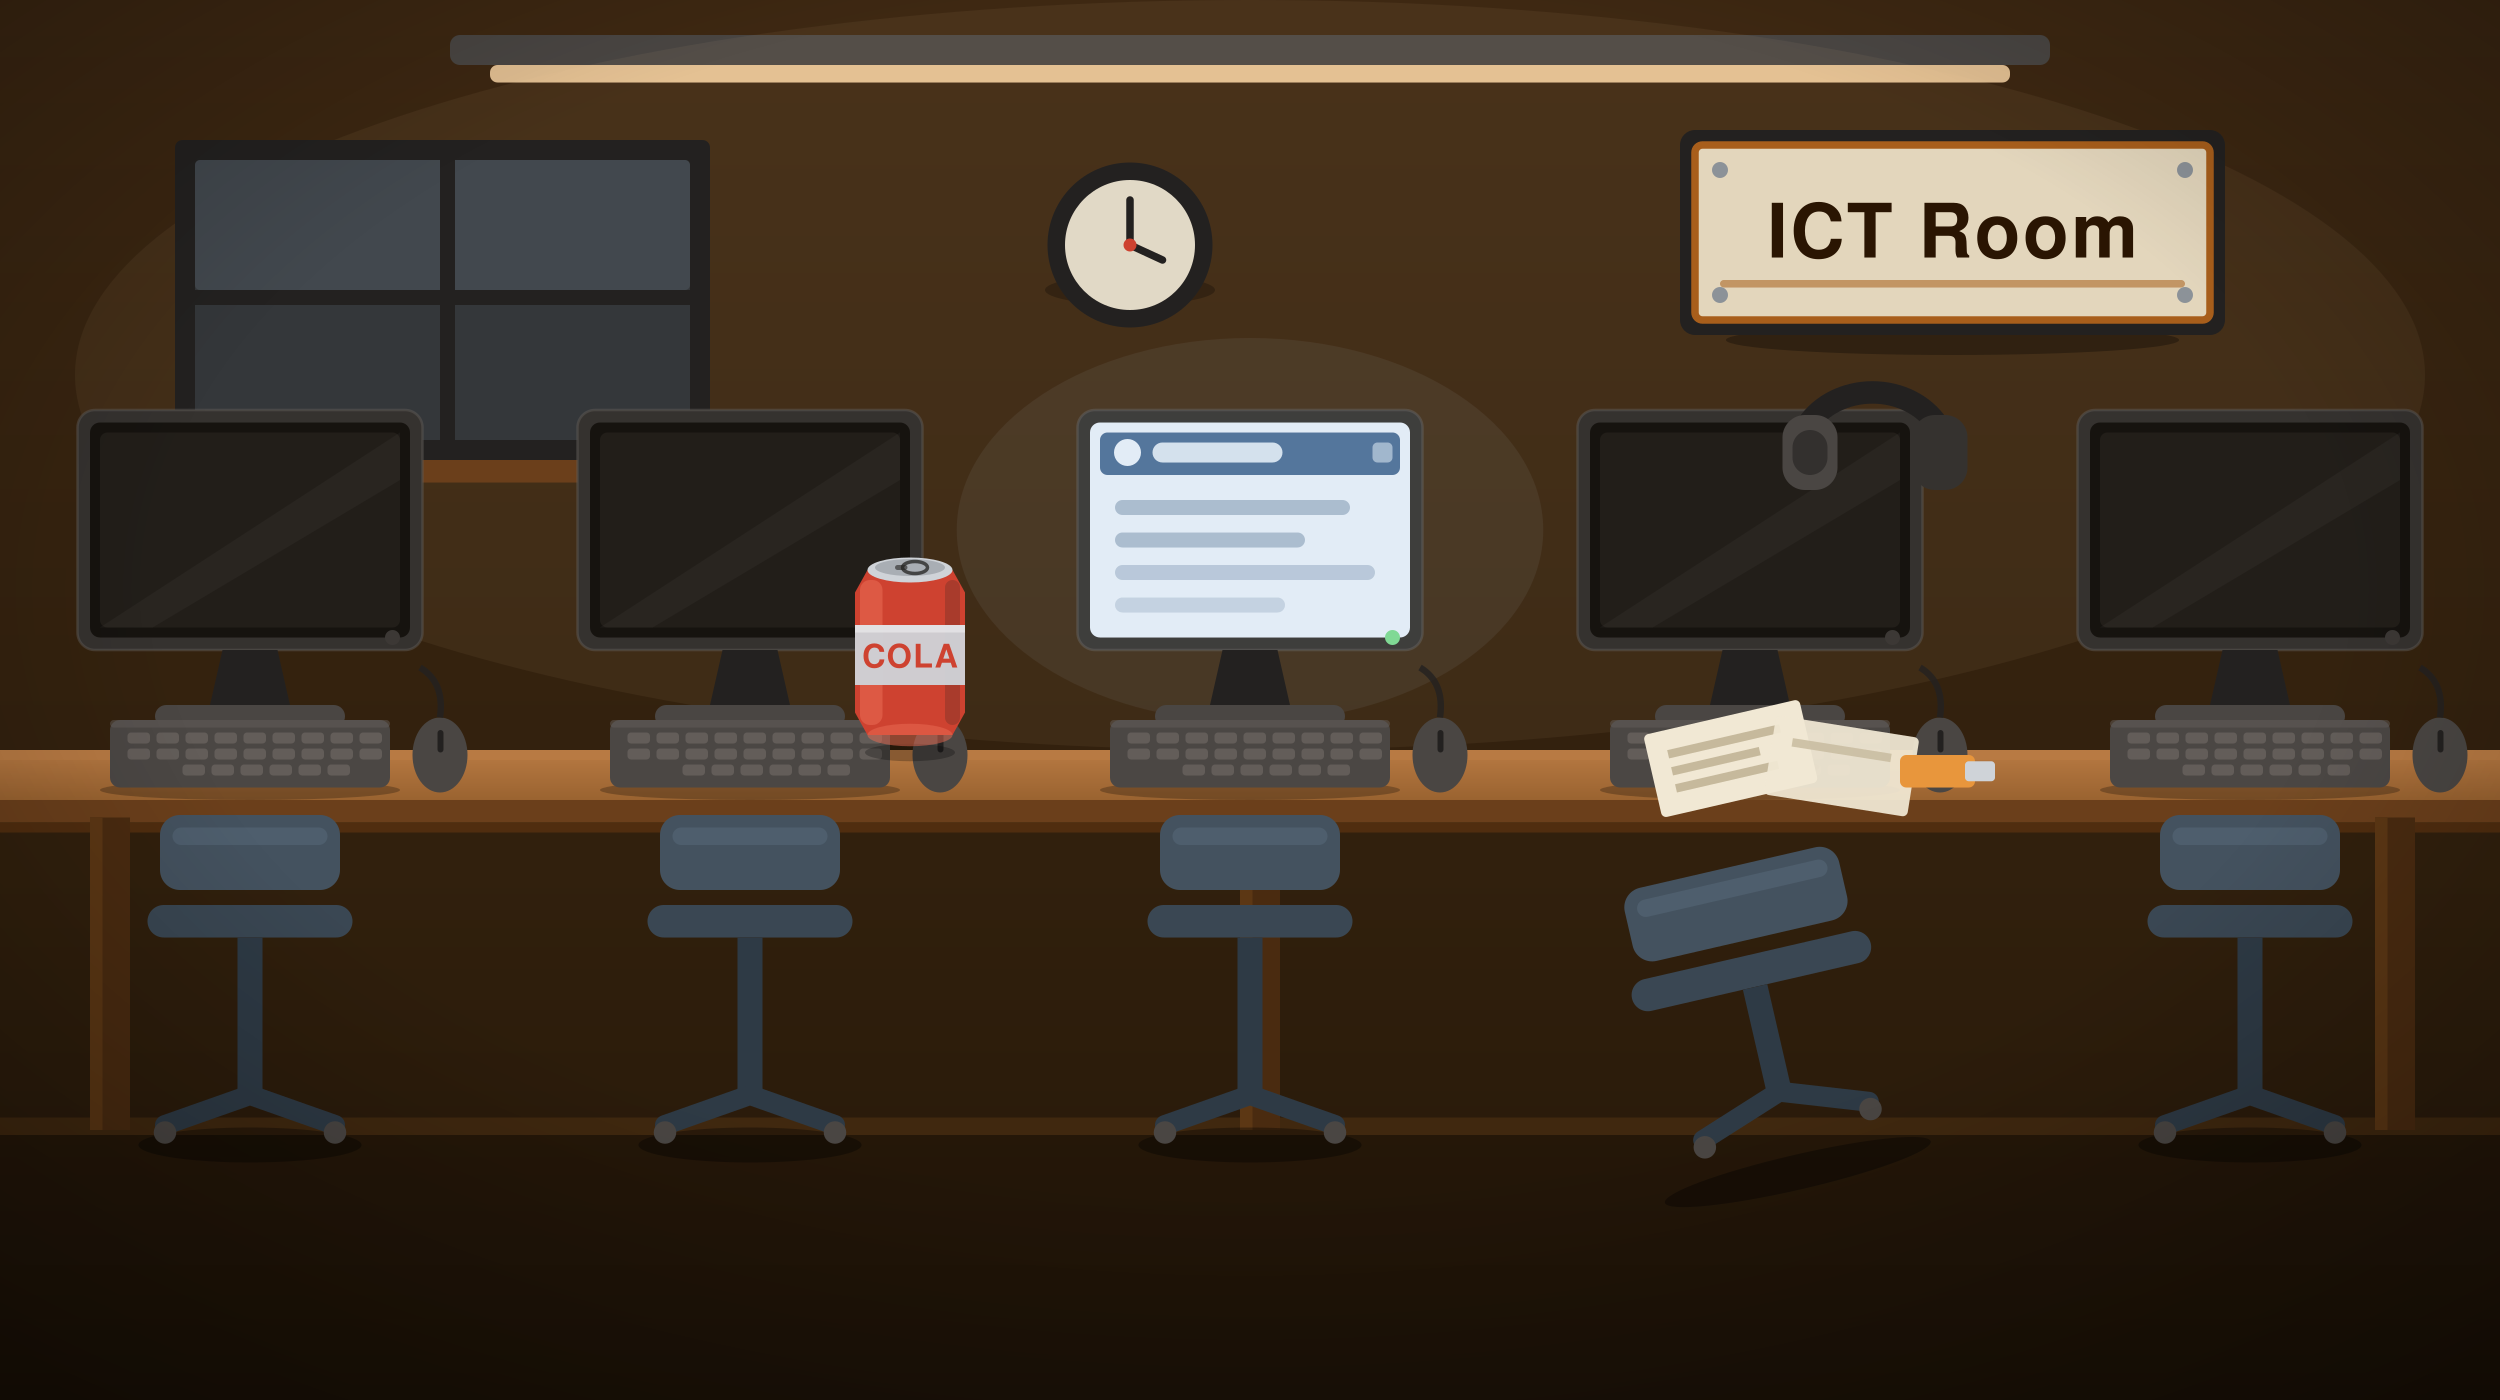
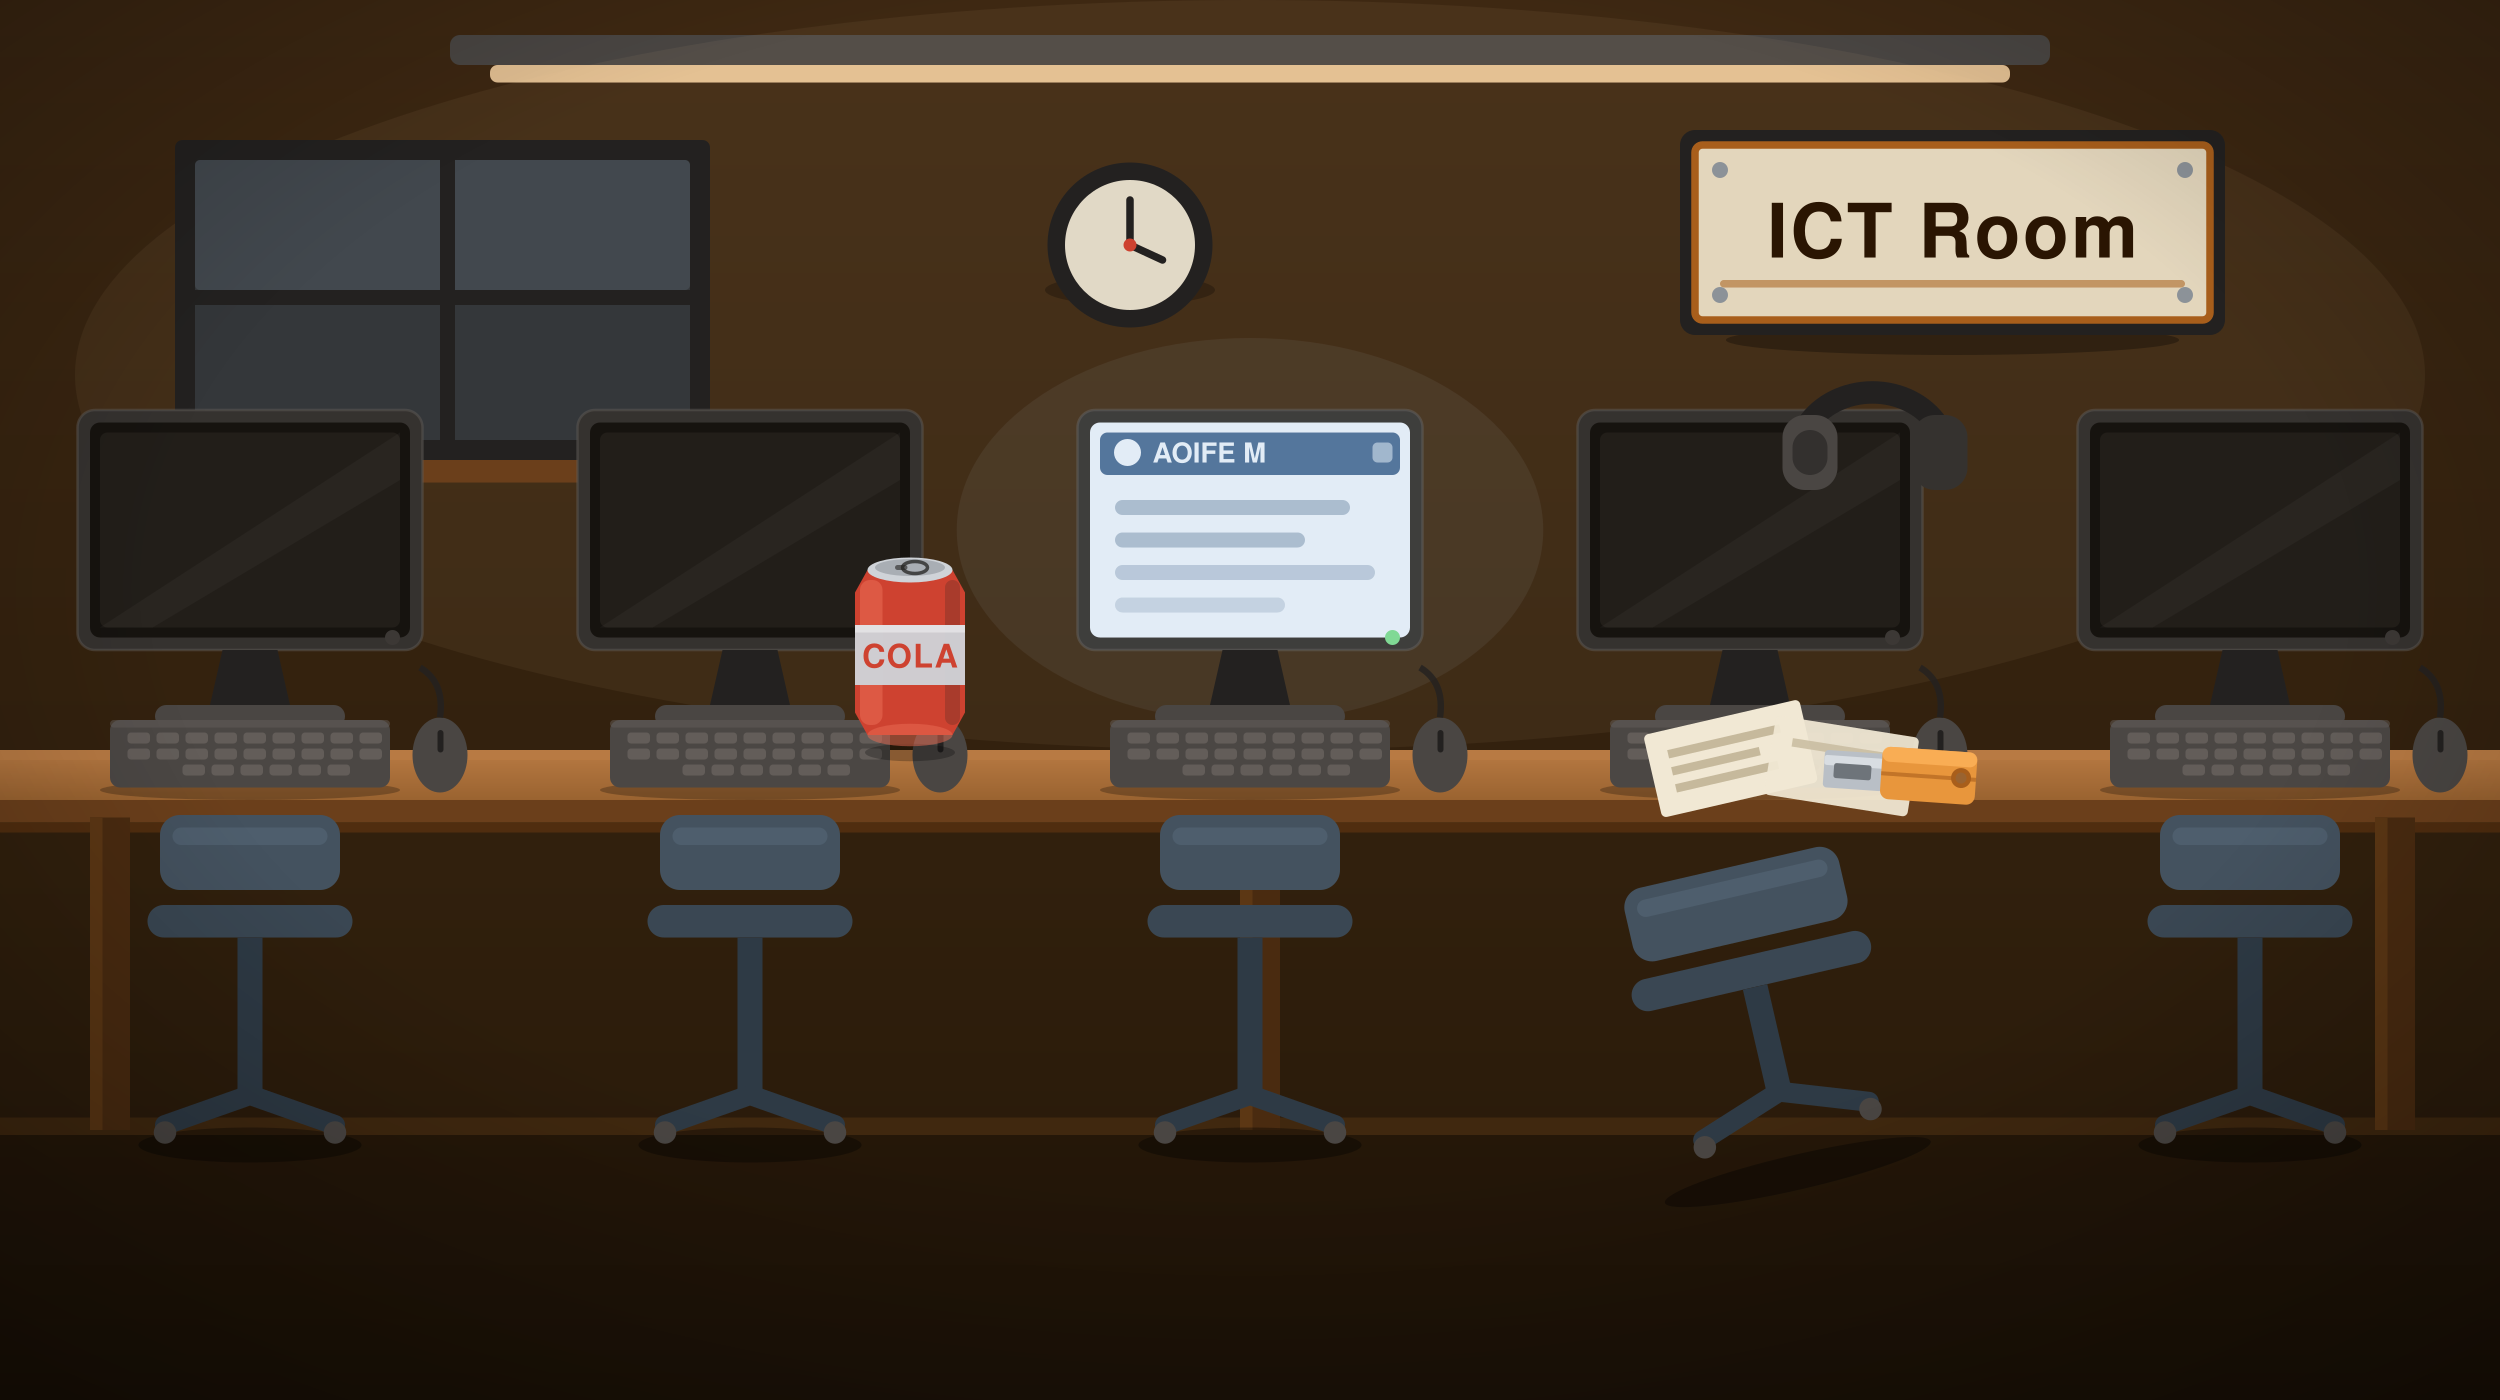
<svg xmlns="http://www.w3.org/2000/svg" viewBox="0 0 1000 560" role="img" aria-label="A school ICT room bench with five computer stations. One station has a drink can standing beside the keyboard. One has a screen still signed in with somebody’s work open. One has headphones, papers and a memory stick left out and its chair pushed back. The other two are tidy, with their screens off and their chairs in.">
  <defs>
    <linearGradient id="wallgrad" x1="0" y1="0" x2="0" y2="1">
      <stop offset="0" stop-color="#3E2812" />
      <stop offset="0.62" stop-color="#31200D" />
      <stop offset="1" stop-color="#241608" />
    </linearGradient>
    <linearGradient id="benchgrad" x1="0" y1="0" x2="0" y2="1">
      <stop offset="0" stop-color="#B87A43" />
      <stop offset="1" stop-color="#9A6330" />
    </linearGradient>
    <linearGradient id="floorgrad" x1="0" y1="0" x2="0" y2="1">
      <stop offset="0" stop-color="#251708" />
      <stop offset="1" stop-color="#1C1207" />
    </linearGradient>
    <radialGradient id="vig" cx="0.5" cy="0.42" r="0.78">
      <stop offset="0.55" stop-color="#000" stop-opacity="0" />
      <stop offset="1" stop-color="#000" stop-opacity="0.42" />
    </radialGradient>
  </defs>
  <rect width="1000" height="560" fill="url(#wallgrad)" />
  <rect y="452" width="1000" height="108" fill="url(#floorgrad)" />
  <rect y="447" width="1000" height="7" fill="#40280F" />
  <rect x="180" y="14" width="640" height="12" rx="4" fill="#4A4643" />
  <rect x="196" y="26" width="608" height="7" rx="3" fill="#FFD9A8" opacity="0.85" />
  <ellipse cx="500" cy="150" rx="470" ry="150" fill="#FFD9A8" opacity="0.055" />
  <rect x="70" y="56" width="214" height="128" rx="3" fill="#232120" />
  <rect x="78" y="64" width="198" height="112" rx="2" fill="#5A6B78" opacity="0.30" />
  <rect x="78" y="64" width="198" height="52" rx="2" fill="#8FA6B6" opacity="0.16" />
  <rect x="176" y="64" width="6" height="112" fill="#232120" />
  <rect x="78" y="116" width="198" height="6" fill="#232120" />
  <rect x="62" y="184" width="230" height="9" rx="3" fill="#6B3F1B" />
  <ellipse cx="781" cy="136" rx="90.64" ry="6" fill="#000" opacity="0.3" />
  <rect x="672" y="52" width="218" height="82" rx="6" fill="#232120" />
  <rect x="678" y="58" width="206" height="70" rx="3" fill="#E3D6BC" />
  <rect x="678" y="58" width="206" height="70" rx="3" fill="none" stroke="#A85E1B" stroke-width="3" />
  <rect x="688" y="112" width="186" height="3" rx="1.5" fill="#A85E1B" opacity="0.55" />
  <text x="781" y="103" text-anchor="middle" font-family="Helvetica, Arial, sans-serif" font-size="30" font-weight="700" letter-spacing="1" fill="#2A1502">ICT Room</text>
  <circle cx="688" cy="68" r="3.2" fill="#8C9298" />
  <circle cx="874" cy="68" r="3.2" fill="#8C9298" />
  <circle cx="688" cy="118" r="3.2" fill="#8C9298" />
  <circle cx="874" cy="118" r="3.2" fill="#8C9298" />
  <ellipse cx="452" cy="116" rx="34" ry="6" fill="#000" opacity="0.25" />
  <circle cx="452" cy="98" r="33" fill="#232120" />
  <circle cx="452" cy="98" r="26" fill="#F1E8D4" opacity="0.92" />
  <path d="M452 98 L452 80 M452 98 L465 104" stroke="#232120" stroke-width="3" stroke-linecap="round" />
  <circle cx="452" cy="98" r="2.6" fill="#CE4230" />
  <rect y="300" width="1000" height="20" fill="url(#benchgrad)" />
  <rect y="300" width="1000" height="4" fill="#B87A43" opacity="0.85" />
  <rect y="320" width="1000" height="9" fill="#6B3F1B" />
  <rect y="329" width="1000" height="4" fill="#57310F" opacity="0.8" />
  <rect x="36" y="327" width="16" height="125" fill="#4A2B10" />
  <rect x="36" y="327" width="5" height="125" fill="#5C3714" />
  <rect x="496" y="327" width="16" height="125" fill="#4A2B10" />
  <rect x="496" y="327" width="5" height="125" fill="#5C3714" />
  <rect x="950" y="327" width="16" height="125" fill="#4A2B10" />
  <rect x="950" y="327" width="5" height="125" fill="#5C3714" />
  <g class="stn stn-0">
    <g>
      <ellipse cx="100" cy="458" rx="44.64" ry="7" fill="#000" opacity="0.35" />
      <rect x="64" y="326" width="72" height="30" rx="8" fill="#44525F" />
      <rect x="69" y="331" width="62" height="7" rx="3.5" fill="#566878" opacity="0.55" />
      <rect x="59" y="362" width="82" height="13" rx="6.5" fill="#3A4753" />
      <rect x="95" y="375" width="10" height="63" fill="#2E3A45" />
      <path d="M66 450 L100 438 L134 450" stroke="#2E3A45" stroke-width="8" fill="none" stroke-linecap="round" />
      <circle cx="66" cy="453" r="4.5" fill="#4A4643" />
      <circle cx="134" cy="453" r="4.5" fill="#4A4643" />
    </g>
-     <ellipse cx="100" cy="302" rx="52" ry="5" fill="#000" opacity="0.32" />
-     <rect x="31" y="164" width="138" height="96" rx="7" fill="#35322F" />
-     <rect x="31" y="164" width="138" height="96" rx="7" fill="none" stroke="#5E5955" stroke-width="1" opacity="0.5" />
-     <rect x="36" y="169" width="128" height="86" rx="4" fill="#16130F" />
-     <rect x="40" y="173" width="120" height="78" rx="3" fill="#221E19" />
-     <path d="M40 251 L160 173 L160 192 L61 251 Z" fill="#FFFFFF" opacity="0.035" />
-     <circle cx="157" cy="255" r="3" fill="#3C3835" />
-     <path d="M89 260 h22 l5 22 h-32 z" fill="#232120" />
-     <rect x="62" y="282" width="76" height="9" rx="4.5" fill="#4A4643" />
+     <g class="prop prop-screen-off">
+       <ellipse cx="100" cy="302" rx="52" ry="5" fill="#000" opacity="0.32" />
+       <rect x="31" y="164" width="138" height="96" rx="7" fill="#35322F" />
+       <rect x="31" y="164" width="138" height="96" rx="7" fill="none" stroke="#5E5955" stroke-width="1" opacity="0.5" />
+       <rect x="36" y="169" width="128" height="86" rx="4" fill="#16130F" />
+       <rect x="40" y="173" width="120" height="78" rx="3" fill="#221E19" />
+       <path d="M40 251 L160 173 L160 192 L61 251 Z" fill="#FFFFFF" opacity="0.035" />
+       <circle cx="157" cy="255" r="3" fill="#3C3835" />
+       <path d="M89 260 h22 l5 22 h-32 z" fill="#232120" />
+       <rect x="62" y="282" width="76" height="9" rx="4.5" fill="#4A4643" />
+     </g>
    <ellipse cx="100" cy="316" rx="60" ry="4" fill="#000" opacity="0.25" />
    <rect x="44" y="288" width="112" height="27" rx="4" fill="#4B4744" />
    <rect x="44" y="288" width="112" height="3" rx="1.5" fill="#635D59" opacity="0.5" />
    <rect x="51" y="293" width="9" height="4.4" rx="1.4" fill="#635D59" />
    <rect x="62.6" y="293" width="9" height="4.4" rx="1.4" fill="#635D59" />
    <rect x="74.2" y="293" width="9" height="4.4" rx="1.4" fill="#635D59" />
    <rect x="85.8" y="293" width="9" height="4.4" rx="1.4" fill="#635D59" />
    <rect x="97.4" y="293" width="9" height="4.4" rx="1.4" fill="#635D59" />
    <rect x="109" y="293" width="9" height="4.4" rx="1.4" fill="#635D59" />
    <rect x="120.6" y="293" width="9" height="4.4" rx="1.4" fill="#635D59" />
    <rect x="132.2" y="293" width="9" height="4.4" rx="1.4" fill="#635D59" />
    <rect x="143.8" y="293" width="9" height="4.4" rx="1.4" fill="#635D59" />
    <rect x="51" y="299.4" width="9" height="4.4" rx="1.4" fill="#635D59" />
    <rect x="62.6" y="299.4" width="9" height="4.4" rx="1.4" fill="#635D59" />
    <rect x="74.2" y="299.4" width="9" height="4.4" rx="1.4" fill="#635D59" />
    <rect x="85.8" y="299.4" width="9" height="4.4" rx="1.4" fill="#635D59" />
    <rect x="97.4" y="299.4" width="9" height="4.4" rx="1.4" fill="#635D59" />
    <rect x="109" y="299.4" width="9" height="4.4" rx="1.4" fill="#635D59" />
    <rect x="120.6" y="299.4" width="9" height="4.4" rx="1.4" fill="#635D59" />
    <rect x="132.2" y="299.4" width="9" height="4.4" rx="1.4" fill="#635D59" />
    <rect x="143.8" y="299.4" width="9" height="4.4" rx="1.4" fill="#635D59" />
    <rect x="73" y="305.8" width="9" height="4.4" rx="1.4" fill="#635D59" />
    <rect x="84.6" y="305.8" width="9" height="4.4" rx="1.4" fill="#635D59" />
    <rect x="96.2" y="305.8" width="9" height="4.4" rx="1.4" fill="#635D59" />
    <rect x="107.8" y="305.8" width="9" height="4.4" rx="1.4" fill="#635D59" />
    <rect x="119.4" y="305.8" width="9" height="4.4" rx="1.4" fill="#635D59" />
    <rect x="131" y="305.8" width="9" height="4.4" rx="1.4" fill="#635D59" />
    <ellipse cx="176" cy="302" rx="11" ry="15" fill="#4A4643" />
    <rect x="175" y="292" width="2.4" height="9" rx="1.2" fill="#232120" />
    <path d="M176 287 q2 -14 -8 -20" stroke="#232120" stroke-width="2.6" fill="none" opacity="0.8" />
  </g>
  <g class="stn stn-1">
    <g>
      <ellipse cx="300" cy="458" rx="44.64" ry="7" fill="#000" opacity="0.35" />
      <rect x="264" y="326" width="72" height="30" rx="8" fill="#44525F" />
      <rect x="269" y="331" width="62" height="7" rx="3.5" fill="#566878" opacity="0.55" />
      <rect x="259" y="362" width="82" height="13" rx="6.5" fill="#3A4753" />
      <rect x="295" y="375" width="10" height="63" fill="#2E3A45" />
      <path d="M266 450 L300 438 L334 450" stroke="#2E3A45" stroke-width="8" fill="none" stroke-linecap="round" />
      <circle cx="266" cy="453" r="4.5" fill="#4A4643" />
      <circle cx="334" cy="453" r="4.5" fill="#4A4643" />
    </g>
-     <ellipse cx="300" cy="302" rx="52" ry="5" fill="#000" opacity="0.32" />
-     <rect x="231" y="164" width="138" height="96" rx="7" fill="#35322F" />
-     <rect x="231" y="164" width="138" height="96" rx="7" fill="none" stroke="#5E5955" stroke-width="1" opacity="0.5" />
-     <rect x="236" y="169" width="128" height="86" rx="4" fill="#16130F" />
-     <rect x="240" y="173" width="120" height="78" rx="3" fill="#221E19" />
-     <path d="M240 251 L360 173 L360 192 L261 251 Z" fill="#FFFFFF" opacity="0.035" />
-     <circle cx="357" cy="255" r="3" fill="#3C3835" />
-     <path d="M289 260 h22 l5 22 h-32 z" fill="#232120" />
-     <rect x="262" y="282" width="76" height="9" rx="4.5" fill="#4A4643" />
+     <g class="prop prop-screen-off">
+       <ellipse cx="300" cy="302" rx="52" ry="5" fill="#000" opacity="0.32" />
+       <rect x="231" y="164" width="138" height="96" rx="7" fill="#35322F" />
+       <rect x="231" y="164" width="138" height="96" rx="7" fill="none" stroke="#5E5955" stroke-width="1" opacity="0.5" />
+       <rect x="236" y="169" width="128" height="86" rx="4" fill="#16130F" />
+       <rect x="240" y="173" width="120" height="78" rx="3" fill="#221E19" />
+       <path d="M240 251 L360 173 L360 192 L261 251 Z" fill="#FFFFFF" opacity="0.035" />
+       <circle cx="357" cy="255" r="3" fill="#3C3835" />
+       <path d="M289 260 h22 l5 22 h-32 z" fill="#232120" />
+       <rect x="262" y="282" width="76" height="9" rx="4.5" fill="#4A4643" />
+     </g>
    <ellipse cx="300" cy="316" rx="60" ry="4" fill="#000" opacity="0.25" />
    <rect x="244" y="288" width="112" height="27" rx="4" fill="#4B4744" />
    <rect x="244" y="288" width="112" height="3" rx="1.5" fill="#635D59" opacity="0.5" />
    <rect x="251" y="293" width="9" height="4.4" rx="1.4" fill="#635D59" />
    <rect x="262.6" y="293" width="9" height="4.4" rx="1.4" fill="#635D59" />
    <rect x="274.2" y="293" width="9" height="4.4" rx="1.4" fill="#635D59" />
    <rect x="285.8" y="293" width="9" height="4.4" rx="1.4" fill="#635D59" />
    <rect x="297.4" y="293" width="9" height="4.4" rx="1.4" fill="#635D59" />
    <rect x="309" y="293" width="9" height="4.4" rx="1.4" fill="#635D59" />
    <rect x="320.6" y="293" width="9" height="4.4" rx="1.4" fill="#635D59" />
    <rect x="332.2" y="293" width="9" height="4.4" rx="1.4" fill="#635D59" />
    <rect x="343.8" y="293" width="9" height="4.4" rx="1.4" fill="#635D59" />
    <rect x="251" y="299.4" width="9" height="4.4" rx="1.4" fill="#635D59" />
    <rect x="262.6" y="299.4" width="9" height="4.4" rx="1.4" fill="#635D59" />
    <rect x="274.2" y="299.4" width="9" height="4.4" rx="1.4" fill="#635D59" />
    <rect x="285.8" y="299.4" width="9" height="4.4" rx="1.4" fill="#635D59" />
    <rect x="297.4" y="299.4" width="9" height="4.4" rx="1.4" fill="#635D59" />
    <rect x="309" y="299.4" width="9" height="4.4" rx="1.4" fill="#635D59" />
    <rect x="320.6" y="299.4" width="9" height="4.4" rx="1.4" fill="#635D59" />
    <rect x="332.2" y="299.4" width="9" height="4.4" rx="1.4" fill="#635D59" />
    <rect x="343.8" y="299.4" width="9" height="4.4" rx="1.4" fill="#635D59" />
    <rect x="273" y="305.8" width="9" height="4.4" rx="1.4" fill="#635D59" />
    <rect x="284.6" y="305.8" width="9" height="4.4" rx="1.4" fill="#635D59" />
    <rect x="296.2" y="305.8" width="9" height="4.4" rx="1.4" fill="#635D59" />
    <rect x="307.8" y="305.8" width="9" height="4.4" rx="1.4" fill="#635D59" />
    <rect x="319.4" y="305.8" width="9" height="4.4" rx="1.4" fill="#635D59" />
    <rect x="331" y="305.8" width="9" height="4.4" rx="1.4" fill="#635D59" />
    <ellipse cx="376" cy="302" rx="11" ry="15" fill="#4A4643" />
    <rect x="375" y="292" width="2.4" height="9" rx="1.2" fill="#232120" />
    <path d="M376 287 q2 -14 -8 -20" stroke="#232120" stroke-width="2.6" fill="none" opacity="0.8" />
-     <ellipse cx="364" cy="301" rx="18" ry="3.5" fill="#000" opacity="0.26" />
-     <path d="M347 228     L381 228     L386 237     L386 285     L381 294     L347 294     L342 285     L342 237 Z" fill="#CE4230" />
-     <path d="M347 228     L381 228     L386 237     L386 285     L381 294     L347 294     L342 285     L342 237 Z" fill="none" />
-     <rect x="344" y="232" width="9" height="58" rx="4" fill="#EA6B54" opacity="0.55" />
-     <rect x="378" y="232" width="6" height="58" rx="3" fill="#232120" opacity="0.22" />
-     <rect x="342" y="250" width="44" height="24" fill="#CFD3D8" opacity="0.95" />
-     <rect x="342" y="250" width="44" height="3" fill="#FFFFFF" opacity="0.4" />
-     <text x="364" y="267" text-anchor="middle" font-family="Helvetica, Arial, sans-serif" font-size="13" font-weight="700" letter-spacing="0.5" fill="#CE4230">COLA</text>
-     <ellipse cx="364" cy="228" rx="17" ry="5" fill="#CFD3D8" />
-     <ellipse cx="364" cy="227" rx="14" ry="3.4" fill="#A9AEB4" />
-     <ellipse cx="366" cy="227" rx="5" ry="2.4" fill="none" stroke="#232120" stroke-width="1.4" opacity="0.75" />
-     <rect x="358" y="226" width="5" height="2" rx="1" fill="#232120" opacity="0.6" />
-     <ellipse cx="364" cy="294" rx="17" ry="4.5" fill="#EA6B54" opacity="0.5" />
+     <g class="prop prop-can">
+       <ellipse cx="364" cy="301" rx="18" ry="3.5" fill="#000" opacity="0.26" />
+       <path d="M347 228     L381 228     L386 237     L386 285     L381 294     L347 294     L342 285     L342 237 Z" fill="#CE4230" />
+       <path d="M347 228     L381 228     L386 237     L386 285     L381 294     L347 294     L342 285     L342 237 Z" fill="none" />
+       <rect x="344" y="232" width="9" height="58" rx="4" fill="#EA6B54" opacity="0.55" />
+       <rect x="378" y="232" width="6" height="58" rx="3" fill="#232120" opacity="0.22" />
+       <rect x="342" y="250" width="44" height="24" fill="#CFD3D8" opacity="0.95" />
+       <rect x="342" y="250" width="44" height="3" fill="#FFFFFF" opacity="0.4" />
+       <text x="364" y="267" text-anchor="middle" font-family="Helvetica, Arial, sans-serif" font-size="13" font-weight="700" letter-spacing="0.5" fill="#CE4230">COLA</text>
+       <ellipse cx="364" cy="228" rx="17" ry="5" fill="#CFD3D8" />
+       <ellipse cx="364" cy="227" rx="14" ry="3.4" fill="#A9AEB4" />
+       <ellipse cx="366" cy="227" rx="5" ry="2.4" fill="none" stroke="#232120" stroke-width="1.4" opacity="0.75" />
+       <rect x="358" y="226" width="5" height="2" rx="1" fill="#232120" opacity="0.6" />
+       <ellipse cx="364" cy="294" rx="17" ry="4.5" fill="#EA6B54" opacity="0.5" />
+     </g>
  </g>
  <g class="stn stn-2">
    <g>
      <ellipse cx="500" cy="458" rx="44.64" ry="7" fill="#000" opacity="0.35" />
      <rect x="464" y="326" width="72" height="30" rx="8" fill="#44525F" />
      <rect x="469" y="331" width="62" height="7" rx="3.5" fill="#566878" opacity="0.55" />
      <rect x="459" y="362" width="82" height="13" rx="6.5" fill="#3A4753" />
      <rect x="495" y="375" width="10" height="63" fill="#2E3A45" />
      <path d="M466 450 L500 438 L534 450" stroke="#2E3A45" stroke-width="8" fill="none" stroke-linecap="round" />
      <circle cx="466" cy="453" r="4.5" fill="#4A4643" />
      <circle cx="534" cy="453" r="4.5" fill="#4A4643" />
    </g>
-     <ellipse cx="500" cy="302" rx="52" ry="5" fill="#000" opacity="0.32" />
-     <rect x="431" y="164" width="138" height="96" rx="7" fill="#35322F" />
-     <rect x="431" y="164" width="138" height="96" rx="7" fill="none" stroke="#5E5955" stroke-width="1" opacity="0.5" />
-     <rect x="436" y="169" width="128" height="86" rx="4" fill="#E4EDF6" />
-     <rect x="440" y="173" width="120" height="17" rx="3" fill="#4C6E96" />
-     <circle cx="451" cy="181" r="5.4" fill="#E4EDF6" />
-     <rect x="461" y="177" width="52" height="8" rx="4" fill="#E4EDF6" opacity="0.9" />
-     <rect x="549" y="177" width="8" height="8" rx="2" fill="#E4EDF6" opacity="0.55" />
-     <rect x="446" y="200" width="94" height="6" rx="3" fill="#A9BACD" />
-     <rect x="446" y="213" width="76" height="6" rx="3" fill="#A9BACD" />
-     <rect x="446" y="226" width="104" height="6" rx="3" fill="#A9BACD" opacity="0.75" />
-     <rect x="446" y="239" width="68" height="6" rx="3" fill="#A9BACD" opacity="0.55" />
-     <circle cx="557" cy="255" r="3" fill="#7BD88F" />
-     <ellipse cx="500" cy="212" rx="117.3" ry="76.8" fill="#C9DAEA" opacity="0.07" />
-     <path d="M489 260 h22 l5 22 h-32 z" fill="#232120" />
-     <rect x="462" y="282" width="76" height="9" rx="4.5" fill="#4A4643" />
+     <g class="prop prop-screen-signedin">
+       <ellipse cx="500" cy="302" rx="52" ry="5" fill="#000" opacity="0.32" />
+       <rect x="431" y="164" width="138" height="96" rx="7" fill="#35322F" />
+       <rect x="431" y="164" width="138" height="96" rx="7" fill="none" stroke="#5E5955" stroke-width="1" opacity="0.5" />
+       <rect x="436" y="169" width="128" height="86" rx="4" fill="#E4EDF6" />
+       <rect x="440" y="173" width="120" height="17" rx="3" fill="#4C6E96" />
+       <circle cx="451" cy="181" r="5.4" fill="#E4EDF6" />
+       <text x="461" y="185" font-family="Helvetica, Arial, sans-serif" font-size="11" font-weight="700" fill="#E4EDF6">AOIFE M</text>
+       <rect x="549" y="177" width="8" height="8" rx="2" fill="#E4EDF6" opacity="0.55" />
+       <rect x="446" y="200" width="94" height="6" rx="3" fill="#A9BACD" />
+       <rect x="446" y="213" width="76" height="6" rx="3" fill="#A9BACD" />
+       <rect x="446" y="226" width="104" height="6" rx="3" fill="#A9BACD" opacity="0.75" />
+       <rect x="446" y="239" width="68" height="6" rx="3" fill="#A9BACD" opacity="0.55" />
+       <circle cx="557" cy="255" r="3" fill="#7BD88F" />
+       <ellipse cx="500" cy="212" rx="117.3" ry="76.8" fill="#C9DAEA" opacity="0.07" />
+       <path d="M489 260 h22 l5 22 h-32 z" fill="#232120" />
+       <rect x="462" y="282" width="76" height="9" rx="4.5" fill="#4A4643" />
+     </g>
    <ellipse cx="500" cy="316" rx="60" ry="4" fill="#000" opacity="0.25" />
    <rect x="444" y="288" width="112" height="27" rx="4" fill="#4B4744" />
    <rect x="444" y="288" width="112" height="3" rx="1.5" fill="#635D59" opacity="0.5" />
    <rect x="451" y="293" width="9" height="4.4" rx="1.4" fill="#635D59" />
    <rect x="462.6" y="293" width="9" height="4.4" rx="1.4" fill="#635D59" />
    <rect x="474.2" y="293" width="9" height="4.4" rx="1.4" fill="#635D59" />
    <rect x="485.8" y="293" width="9" height="4.4" rx="1.4" fill="#635D59" />
    <rect x="497.4" y="293" width="9" height="4.4" rx="1.4" fill="#635D59" />
    <rect x="509" y="293" width="9" height="4.4" rx="1.4" fill="#635D59" />
    <rect x="520.6" y="293" width="9" height="4.4" rx="1.4" fill="#635D59" />
    <rect x="532.2" y="293" width="9" height="4.4" rx="1.4" fill="#635D59" />
    <rect x="543.8" y="293" width="9" height="4.4" rx="1.4" fill="#635D59" />
    <rect x="451" y="299.4" width="9" height="4.4" rx="1.4" fill="#635D59" />
    <rect x="462.6" y="299.4" width="9" height="4.4" rx="1.4" fill="#635D59" />
    <rect x="474.2" y="299.4" width="9" height="4.4" rx="1.4" fill="#635D59" />
    <rect x="485.8" y="299.4" width="9" height="4.4" rx="1.4" fill="#635D59" />
    <rect x="497.4" y="299.4" width="9" height="4.4" rx="1.4" fill="#635D59" />
    <rect x="509" y="299.4" width="9" height="4.4" rx="1.4" fill="#635D59" />
    <rect x="520.6" y="299.4" width="9" height="4.4" rx="1.4" fill="#635D59" />
    <rect x="532.2" y="299.4" width="9" height="4.4" rx="1.4" fill="#635D59" />
    <rect x="543.8" y="299.4" width="9" height="4.4" rx="1.4" fill="#635D59" />
    <rect x="473" y="305.8" width="9" height="4.4" rx="1.4" fill="#635D59" />
    <rect x="484.6" y="305.8" width="9" height="4.4" rx="1.4" fill="#635D59" />
    <rect x="496.2" y="305.8" width="9" height="4.4" rx="1.4" fill="#635D59" />
    <rect x="507.8" y="305.8" width="9" height="4.4" rx="1.4" fill="#635D59" />
    <rect x="519.4" y="305.8" width="9" height="4.4" rx="1.4" fill="#635D59" />
    <rect x="531" y="305.8" width="9" height="4.4" rx="1.4" fill="#635D59" />
    <ellipse cx="576" cy="302" rx="11" ry="15" fill="#4A4643" />
    <rect x="575" y="292" width="2.4" height="9" rx="1.2" fill="#232120" />
    <path d="M576 287 q2 -14 -8 -20" stroke="#232120" stroke-width="2.6" fill="none" opacity="0.8" />
  </g>
  <g class="stn stn-3">
    <g transform="rotate(-13 700 386)">
      <ellipse cx="700" cy="471" rx="54.56" ry="7" fill="#000" opacity="0.35" />
      <rect x="656" y="346" width="88" height="30" rx="8" fill="#44525F" />
      <rect x="661" y="351" width="78" height="7" rx="3.5" fill="#566878" opacity="0.55" />
      <rect x="651" y="382" width="98" height="13" rx="6.5" fill="#3A4753" />
      <rect x="695" y="395" width="10" height="43" fill="#2E3A45" />
      <path d="M666 450 L700 438 L734 450" stroke="#2E3A45" stroke-width="8" fill="none" stroke-linecap="round" />
      <circle cx="666" cy="453" r="4.5" fill="#4A4643" />
      <circle cx="734" cy="453" r="4.5" fill="#4A4643" />
    </g>
-     <ellipse cx="700" cy="302" rx="52" ry="5" fill="#000" opacity="0.32" />
-     <rect x="631" y="164" width="138" height="96" rx="7" fill="#35322F" />
-     <rect x="631" y="164" width="138" height="96" rx="7" fill="none" stroke="#5E5955" stroke-width="1" opacity="0.5" />
-     <rect x="636" y="169" width="128" height="86" rx="4" fill="#16130F" />
-     <rect x="640" y="173" width="120" height="78" rx="3" fill="#221E19" />
-     <path d="M640 251 L760 173 L760 192 L661 251 Z" fill="#FFFFFF" opacity="0.035" />
-     <circle cx="757" cy="255" r="3" fill="#3C3835" />
-     <path d="M689 260 h22 l5 22 h-32 z" fill="#232120" />
-     <rect x="662" y="282" width="76" height="9" rx="4.5" fill="#4A4643" />
+     <g class="prop prop-screen-off">
+       <ellipse cx="700" cy="302" rx="52" ry="5" fill="#000" opacity="0.32" />
+       <rect x="631" y="164" width="138" height="96" rx="7" fill="#35322F" />
+       <rect x="631" y="164" width="138" height="96" rx="7" fill="none" stroke="#5E5955" stroke-width="1" opacity="0.5" />
+       <rect x="636" y="169" width="128" height="86" rx="4" fill="#16130F" />
+       <rect x="640" y="173" width="120" height="78" rx="3" fill="#221E19" />
+       <path d="M640 251 L760 173 L760 192 L661 251 Z" fill="#FFFFFF" opacity="0.035" />
+       <circle cx="757" cy="255" r="3" fill="#3C3835" />
+       <path d="M689 260 h22 l5 22 h-32 z" fill="#232120" />
+       <rect x="662" y="282" width="76" height="9" rx="4.5" fill="#4A4643" />
+     </g>
    <ellipse cx="700" cy="316" rx="60" ry="4" fill="#000" opacity="0.25" />
    <rect x="644" y="288" width="112" height="27" rx="4" fill="#4B4744" />
    <rect x="644" y="288" width="112" height="3" rx="1.5" fill="#635D59" opacity="0.5" />
    <rect x="651" y="293" width="9" height="4.4" rx="1.4" fill="#635D59" />
    <rect x="662.6" y="293" width="9" height="4.4" rx="1.4" fill="#635D59" />
    <rect x="674.2" y="293" width="9" height="4.4" rx="1.4" fill="#635D59" />
    <rect x="685.8" y="293" width="9" height="4.4" rx="1.4" fill="#635D59" />
    <rect x="697.4" y="293" width="9" height="4.4" rx="1.4" fill="#635D59" />
    <rect x="709" y="293" width="9" height="4.4" rx="1.4" fill="#635D59" />
    <rect x="720.6" y="293" width="9" height="4.4" rx="1.4" fill="#635D59" />
    <rect x="732.2" y="293" width="9" height="4.4" rx="1.4" fill="#635D59" />
    <rect x="743.8" y="293" width="9" height="4.4" rx="1.4" fill="#635D59" />
    <rect x="651" y="299.4" width="9" height="4.4" rx="1.4" fill="#635D59" />
    <rect x="662.6" y="299.4" width="9" height="4.4" rx="1.4" fill="#635D59" />
    <rect x="674.2" y="299.4" width="9" height="4.4" rx="1.4" fill="#635D59" />
    <rect x="685.8" y="299.4" width="9" height="4.4" rx="1.4" fill="#635D59" />
    <rect x="697.4" y="299.4" width="9" height="4.4" rx="1.4" fill="#635D59" />
    <rect x="709" y="299.4" width="9" height="4.4" rx="1.4" fill="#635D59" />
    <rect x="720.6" y="299.4" width="9" height="4.4" rx="1.4" fill="#635D59" />
    <rect x="732.2" y="299.4" width="9" height="4.4" rx="1.4" fill="#635D59" />
    <rect x="743.8" y="299.4" width="9" height="4.4" rx="1.4" fill="#635D59" />
    <rect x="673" y="305.8" width="9" height="4.4" rx="1.4" fill="#635D59" />
    <rect x="684.6" y="305.8" width="9" height="4.4" rx="1.4" fill="#635D59" />
    <rect x="696.2" y="305.8" width="9" height="4.4" rx="1.4" fill="#635D59" />
    <rect x="707.8" y="305.8" width="9" height="4.4" rx="1.4" fill="#635D59" />
    <rect x="719.4" y="305.8" width="9" height="4.4" rx="1.4" fill="#635D59" />
    <rect x="731" y="305.8" width="9" height="4.4" rx="1.4" fill="#635D59" />
    <ellipse cx="776" cy="302" rx="11" ry="15" fill="#4A4643" />
    <rect x="775" y="292" width="2.4" height="9" rx="1.2" fill="#232120" />
    <path d="M776 287 q2 -14 -8 -20" stroke="#232120" stroke-width="2.6" fill="none" opacity="0.8" />
-     <path d="M723 170 a30 26 0 0 1 52 0" stroke="#232120" stroke-width="9" fill="none" stroke-linecap="round" />
-     <rect x="713" y="166" width="22" height="30" rx="9" fill="#4A4643" />
-     <rect x="717" y="172" width="14" height="18" rx="7" fill="#232120" opacity="0.6" />
-     <rect x="765" y="166" width="22" height="30" rx="9" fill="#35322F" />
-     <g transform="rotate(-13 694 302)">
-       <ellipse cx="694" cy="314" rx="32" ry="4" fill="#000" opacity="0.3" />
-       <rect x="660" y="286" width="64" height="34" rx="2" fill="#F1E8D4" />
-       <rect x="668" y="294" width="46" height="3.4" fill="#C6B99C" />
-       <rect x="668" y="301" width="36" height="3.4" fill="#C6B99C" />
-       <rect x="668" y="308" width="42" height="3.4" fill="#C6B99C" />
-     </g>
-     <g transform="rotate(9 734 304)">
-       <rect x="708" y="290" width="58" height="32" rx="2" fill="#F1E8D4" opacity="0.93" />
-       <rect x="716" y="298" width="40" height="3.4" fill="#C6B99C" opacity="0.8" />
-     </g>
-     <rect x="760" y="302" width="30" height="13" rx="2.5" fill="#E8963C" />
-     <rect x="786" y="304.5" width="12" height="8" rx="1.5" fill="#CFD3D8" />
+     <g class="prop prop-clutter">
+       <path d="M723 170 a30 26 0 0 1 52 0" stroke="#232120" stroke-width="9" fill="none" stroke-linecap="round" />
+       <rect x="713" y="166" width="22" height="30" rx="9" fill="#4A4643" />
+       <rect x="717" y="172" width="14" height="18" rx="7" fill="#232120" opacity="0.6" />
+       <rect x="765" y="166" width="22" height="30" rx="9" fill="#35322F" />
+       <g transform="rotate(-13 694 302)">
+         <ellipse cx="694" cy="314" rx="32" ry="4" fill="#000" opacity="0.3" />
+         <rect x="660" y="286" width="64" height="34" rx="2" fill="#F1E8D4" />
+         <rect x="668" y="294" width="46" height="3.4" fill="#C6B99C" />
+         <rect x="668" y="301" width="36" height="3.4" fill="#C6B99C" />
+         <rect x="668" y="308" width="42" height="3.4" fill="#C6B99C" />
+       </g>
+       <g transform="rotate(9 734 304)">
+         <rect x="708" y="290" width="58" height="32" rx="2" fill="#F1E8D4" opacity="0.93" />
+         <rect x="716" y="298" width="40" height="3.4" fill="#C6B99C" opacity="0.8" />
+       </g>
+       <g class="prop prop-usb-stick">
+         <g transform="rotate(4 760 302)">
+           <rect x="730" y="302" width="24" height="15" rx="1.5" fill="#B9BFC6" />
+           <rect x="730" y="304" width="24" height="4" rx="1" fill="#D8DDE2" />
+           <rect x="734" y="307" width="15" height="6" rx="1" fill="#6E747A" />
+           <rect x="753" y="299" width="38" height="21" rx="3.5" fill="#E8963C" />
+           <rect x="753" y="299" width="38" height="6" rx="3" fill="#FFB45C" opacity="0.75" />
+           <rect x="753" y="309" width="38" height="1.6" fill="#A85E1B" opacity="0.6" />
+           <circle cx="785" cy="309.5" r="4" fill="#A85E1B" />
+           <circle cx="785" cy="309.5" r="2.2" fill="#9A6330" />
+         </g>
+       </g>
+     </g>
  </g>
  <g class="stn stn-4">
    <g>
      <ellipse cx="900" cy="458" rx="44.64" ry="7" fill="#000" opacity="0.35" />
      <rect x="864" y="326" width="72" height="30" rx="8" fill="#44525F" />
      <rect x="869" y="331" width="62" height="7" rx="3.5" fill="#566878" opacity="0.55" />
      <rect x="859" y="362" width="82" height="13" rx="6.5" fill="#3A4753" />
      <rect x="895" y="375" width="10" height="63" fill="#2E3A45" />
      <path d="M866 450 L900 438 L934 450" stroke="#2E3A45" stroke-width="8" fill="none" stroke-linecap="round" />
      <circle cx="866" cy="453" r="4.5" fill="#4A4643" />
      <circle cx="934" cy="453" r="4.5" fill="#4A4643" />
    </g>
-     <ellipse cx="900" cy="302" rx="52" ry="5" fill="#000" opacity="0.32" />
-     <rect x="831" y="164" width="138" height="96" rx="7" fill="#35322F" />
-     <rect x="831" y="164" width="138" height="96" rx="7" fill="none" stroke="#5E5955" stroke-width="1" opacity="0.5" />
-     <rect x="836" y="169" width="128" height="86" rx="4" fill="#16130F" />
-     <rect x="840" y="173" width="120" height="78" rx="3" fill="#221E19" />
-     <path d="M840 251 L960 173 L960 192 L861 251 Z" fill="#FFFFFF" opacity="0.035" />
-     <circle cx="957" cy="255" r="3" fill="#3C3835" />
-     <path d="M889 260 h22 l5 22 h-32 z" fill="#232120" />
-     <rect x="862" y="282" width="76" height="9" rx="4.5" fill="#4A4643" />
+     <g class="prop prop-screen-off">
+       <ellipse cx="900" cy="302" rx="52" ry="5" fill="#000" opacity="0.32" />
+       <rect x="831" y="164" width="138" height="96" rx="7" fill="#35322F" />
+       <rect x="831" y="164" width="138" height="96" rx="7" fill="none" stroke="#5E5955" stroke-width="1" opacity="0.5" />
+       <rect x="836" y="169" width="128" height="86" rx="4" fill="#16130F" />
+       <rect x="840" y="173" width="120" height="78" rx="3" fill="#221E19" />
+       <path d="M840 251 L960 173 L960 192 L861 251 Z" fill="#FFFFFF" opacity="0.035" />
+       <circle cx="957" cy="255" r="3" fill="#3C3835" />
+       <path d="M889 260 h22 l5 22 h-32 z" fill="#232120" />
+       <rect x="862" y="282" width="76" height="9" rx="4.5" fill="#4A4643" />
+     </g>
    <ellipse cx="900" cy="316" rx="60" ry="4" fill="#000" opacity="0.25" />
    <rect x="844" y="288" width="112" height="27" rx="4" fill="#4B4744" />
    <rect x="844" y="288" width="112" height="3" rx="1.5" fill="#635D59" opacity="0.5" />
    <rect x="851" y="293" width="9" height="4.4" rx="1.4" fill="#635D59" />
    <rect x="862.6" y="293" width="9" height="4.4" rx="1.4" fill="#635D59" />
    <rect x="874.2" y="293" width="9" height="4.4" rx="1.4" fill="#635D59" />
    <rect x="885.8" y="293" width="9" height="4.4" rx="1.4" fill="#635D59" />
    <rect x="897.4" y="293" width="9" height="4.4" rx="1.4" fill="#635D59" />
    <rect x="909" y="293" width="9" height="4.4" rx="1.4" fill="#635D59" />
    <rect x="920.6" y="293" width="9" height="4.4" rx="1.4" fill="#635D59" />
    <rect x="932.2" y="293" width="9" height="4.4" rx="1.4" fill="#635D59" />
    <rect x="943.8" y="293" width="9" height="4.4" rx="1.4" fill="#635D59" />
    <rect x="851" y="299.4" width="9" height="4.4" rx="1.4" fill="#635D59" />
    <rect x="862.6" y="299.4" width="9" height="4.4" rx="1.4" fill="#635D59" />
    <rect x="874.2" y="299.4" width="9" height="4.4" rx="1.4" fill="#635D59" />
    <rect x="885.8" y="299.4" width="9" height="4.4" rx="1.4" fill="#635D59" />
    <rect x="897.4" y="299.4" width="9" height="4.4" rx="1.4" fill="#635D59" />
    <rect x="909" y="299.4" width="9" height="4.4" rx="1.4" fill="#635D59" />
    <rect x="920.6" y="299.4" width="9" height="4.4" rx="1.4" fill="#635D59" />
    <rect x="932.2" y="299.4" width="9" height="4.4" rx="1.4" fill="#635D59" />
    <rect x="943.8" y="299.4" width="9" height="4.4" rx="1.4" fill="#635D59" />
    <rect x="873" y="305.8" width="9" height="4.4" rx="1.4" fill="#635D59" />
    <rect x="884.6" y="305.8" width="9" height="4.4" rx="1.4" fill="#635D59" />
    <rect x="896.2" y="305.8" width="9" height="4.4" rx="1.4" fill="#635D59" />
    <rect x="907.8" y="305.8" width="9" height="4.4" rx="1.4" fill="#635D59" />
    <rect x="919.4" y="305.8" width="9" height="4.4" rx="1.4" fill="#635D59" />
    <rect x="931" y="305.8" width="9" height="4.4" rx="1.4" fill="#635D59" />
    <ellipse cx="976" cy="302" rx="11" ry="15" fill="#4A4643" />
    <rect x="975" y="292" width="2.4" height="9" rx="1.2" fill="#232120" />
    <path d="M976 287 q2 -14 -8 -20" stroke="#232120" stroke-width="2.6" fill="none" opacity="0.8" />
  </g>
  <rect width="1000" height="560" fill="url(#vig)" pointer-events="none" />
</svg>
